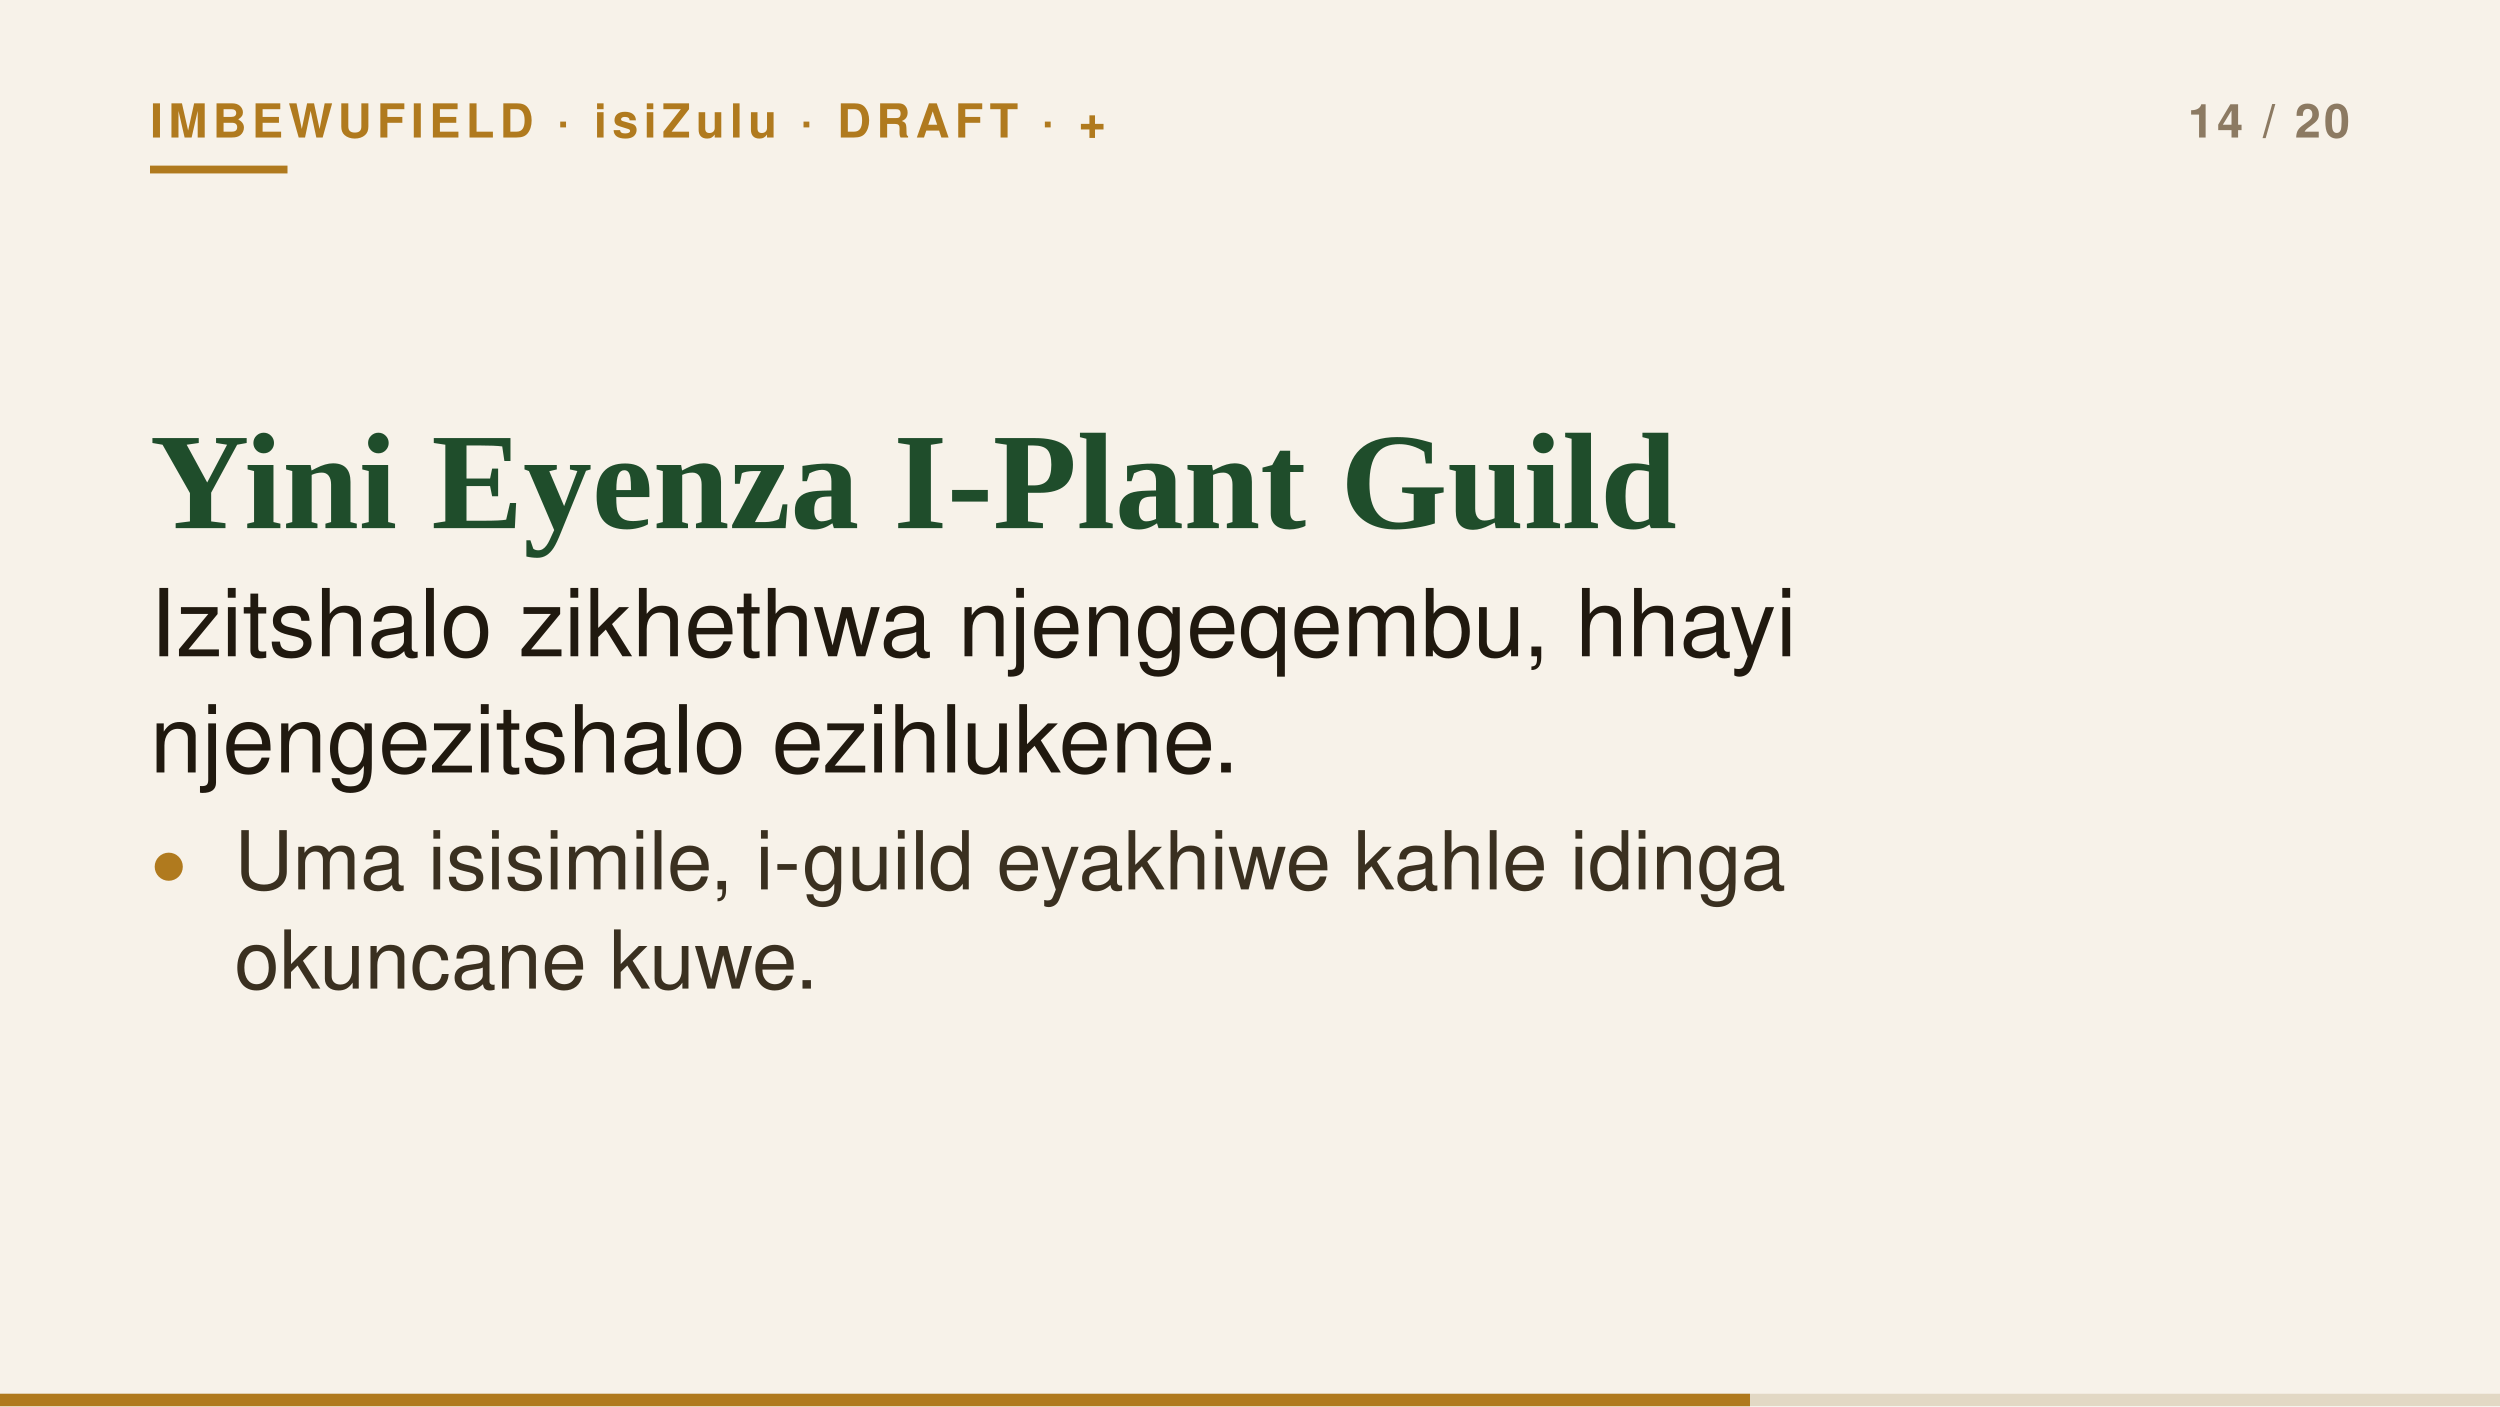
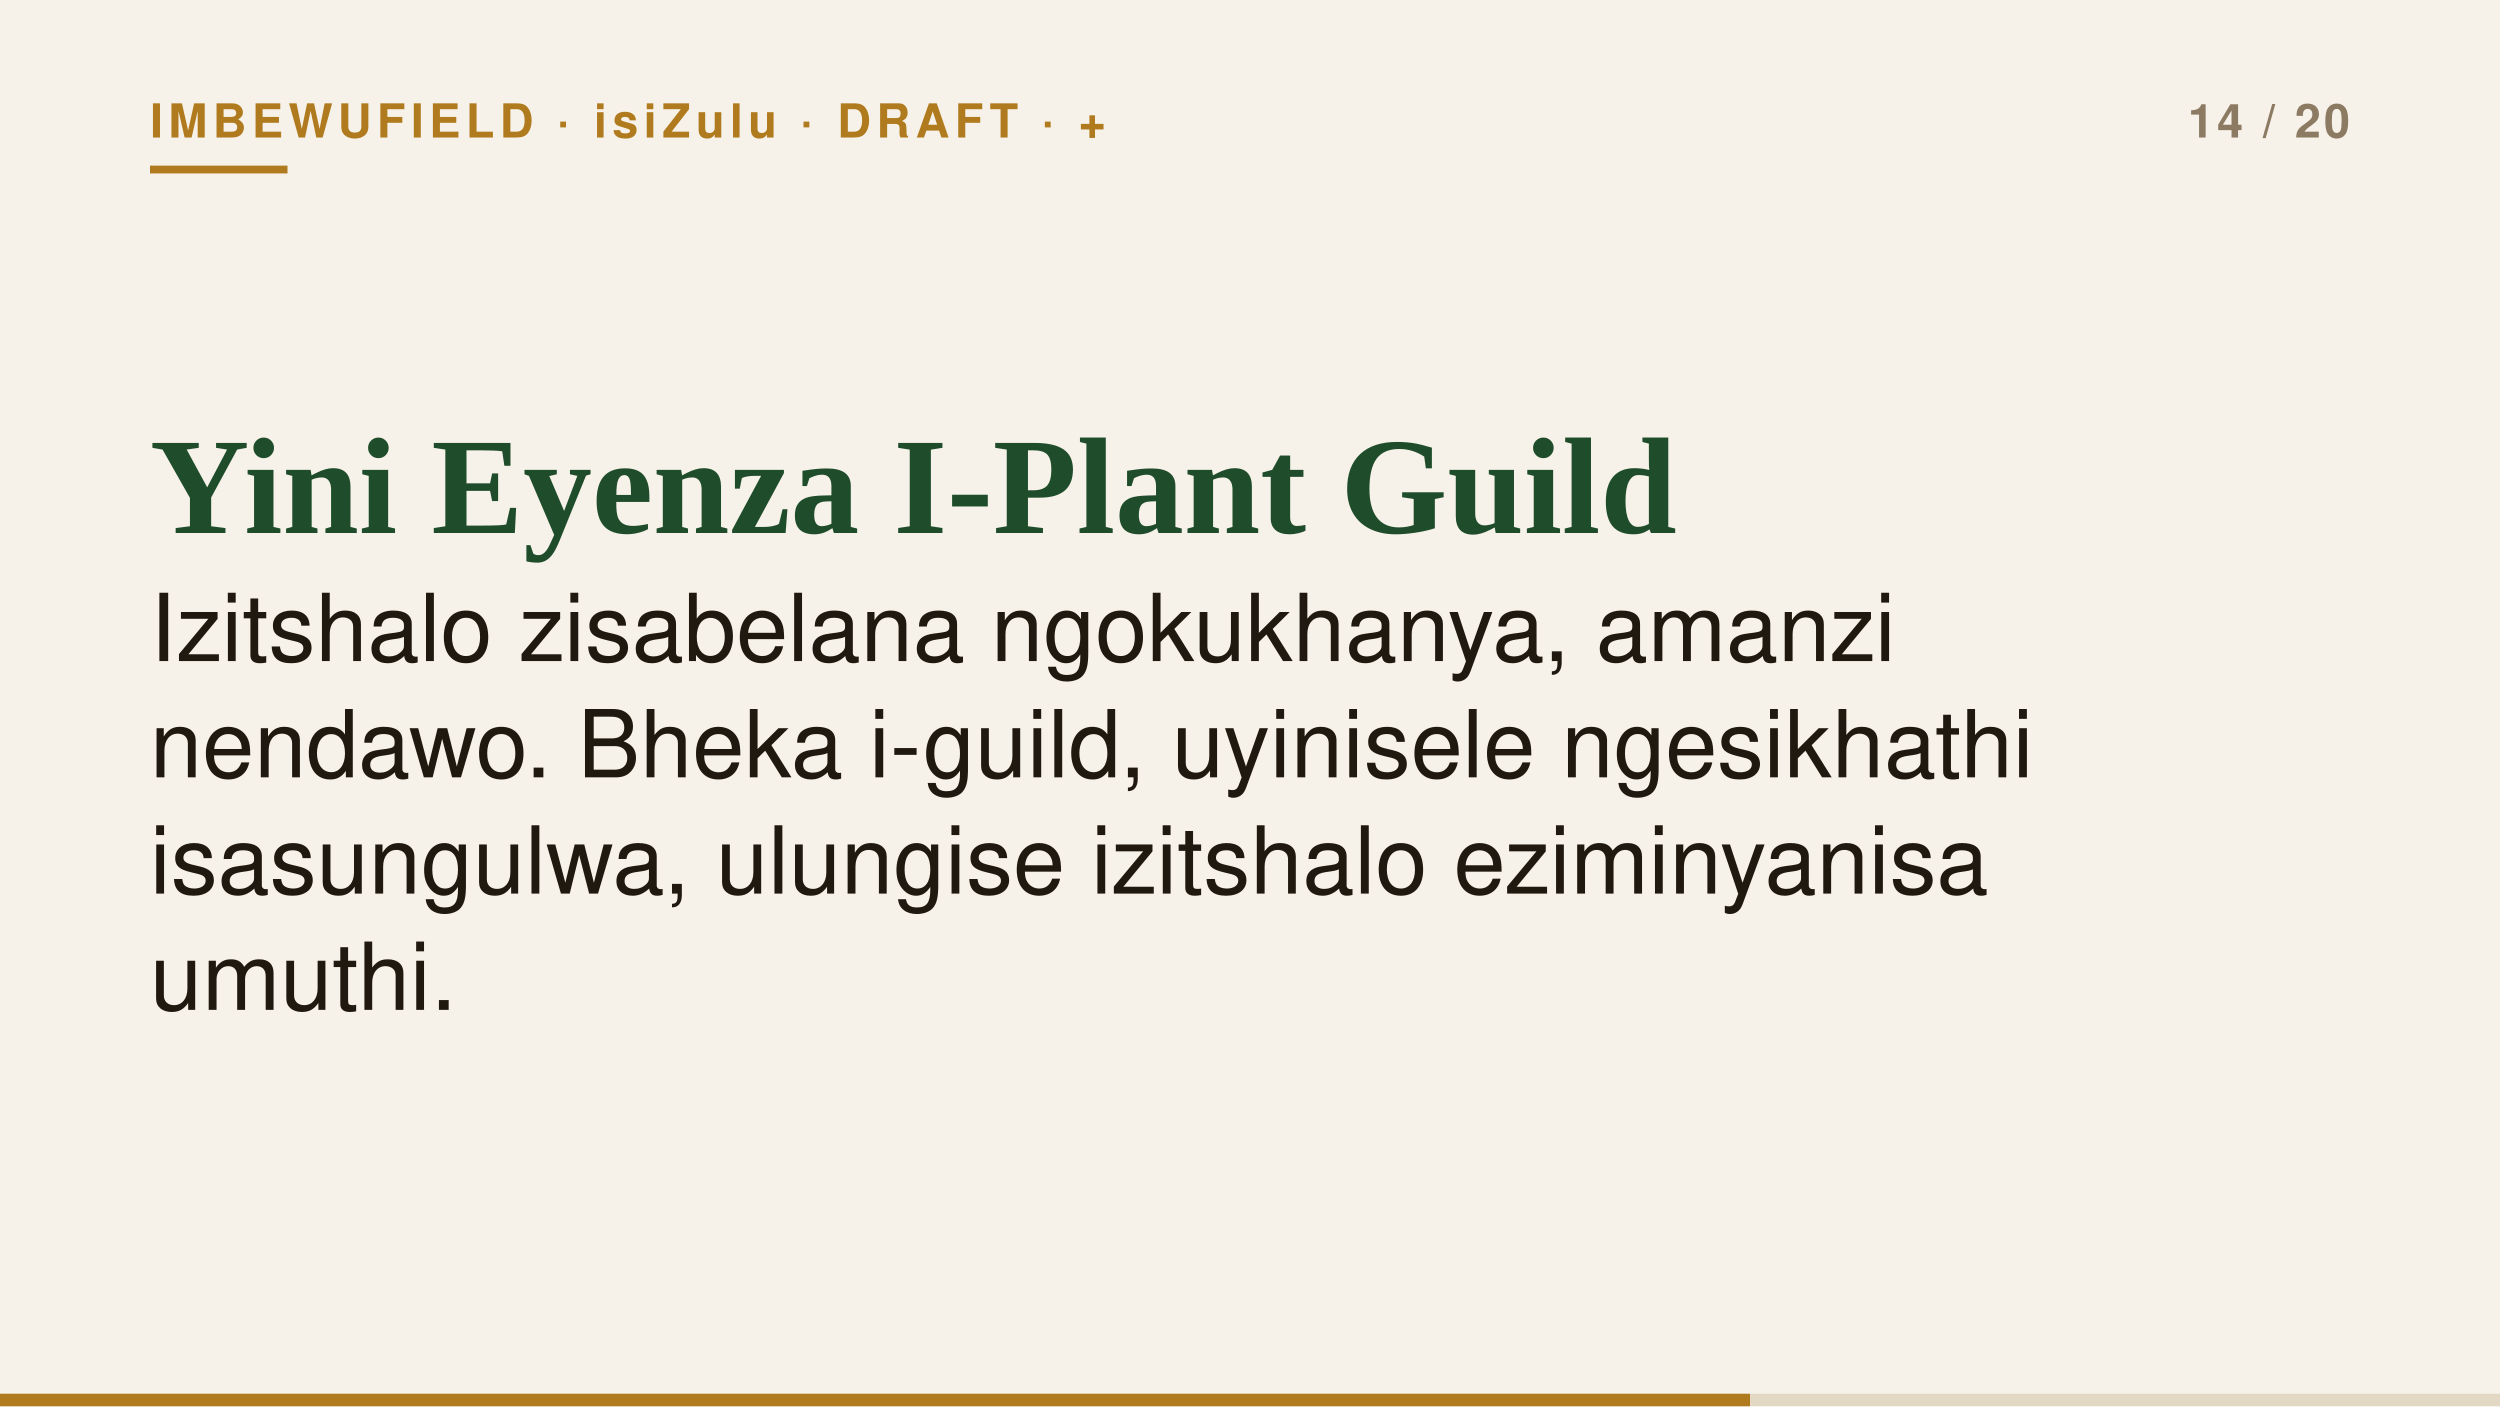
<svg xmlns="http://www.w3.org/2000/svg" viewBox="0 0 1600 900" width="1600" height="900">
  <style>.eye{font:700 30px 'Helvetica Neue',Helvetica,Arial,'Liberation Sans',sans-serif;letter-spacing:3.4px}.num{text-anchor:end;letter-spacing:2px}.hero{font:700 132px Georgia,'Iowan Old Style','Times New Roman',serif}.tag{font:italic 400 58px Georgia,'Iowan Old Style','Times New Roman',serif}.title{font-family:Georgia,'Iowan Old Style','Times New Roman',serif;font-weight:700}.lead{font-family:'Helvetica Neue',Helvetica,Arial,'Liberation Sans',sans-serif;font-weight:400}.point{font-family:'Helvetica Neue',Helvetica,Arial,'Liberation Sans',sans-serif;font-weight:400}.q{font:italic 400 46px Georgia,'Iowan Old Style','Times New Roman',serif}</style>
  <rect width="1600" height="900" fill="#F7F2E9" />
  <text class="eye" font-size="30" x="96" y="88" fill="#B07A1E">IMBEWUFIELD · isiZulu · DRAFT · +</text>
  <text class="eye num" x="1504" y="88" fill="#8C7A62">14 / 20</text>
  <rect x="96" y="106" width="88" height="5" fill="#B07A1E" />
  <text class="title" font-size="88" fill="#1F4D2B">
-     <tspan x="96" y="338">Yini Eyenza I-Plant Guild</tspan>
+     <tspan x="96" y="341.1">Yini Eyenza I-Plant Guild</tspan>
  </text>
  <text class="lead" font-size="60" fill="#20190F">
-     <tspan x="96" y="420">Izitshalo zikhethwa njengeqembu, hhayi</tspan>
-     <tspan x="96" y="494.4">njengezitshalo ezihlukene.</tspan>
-   </text>
-   <circle cx="108" cy="554.7" r="9" fill="#B07A1E" />
-   <text class="point" font-size="52" fill="#3A3020">
-     <tspan x="150" y="569.2">Uma isisimile, i-guild eyakhiwe kahle idinga</tspan>
-     <tspan x="150" y="632.7">okuncane kuwe.</tspan>
+     <tspan x="96" y="423.1">Izitshalo zisabelana ngokukhanya, amanzi</tspan>
+     <tspan x="96" y="497.5">nendawo. Bheka i-guild, uyinisele ngesikhathi</tspan>
+     <tspan x="96" y="571.9">isasungulwa, ulungise izitshalo eziminyanisa</tspan>
+     <tspan x="96" y="646.3">umuthi.</tspan>
  </text>
  <rect x="0" y="892" width="1600" height="8" fill="#E2D8C4" />
  <rect x="0" y="892" width="1120" height="8" fill="#B07A1E" />
</svg>
